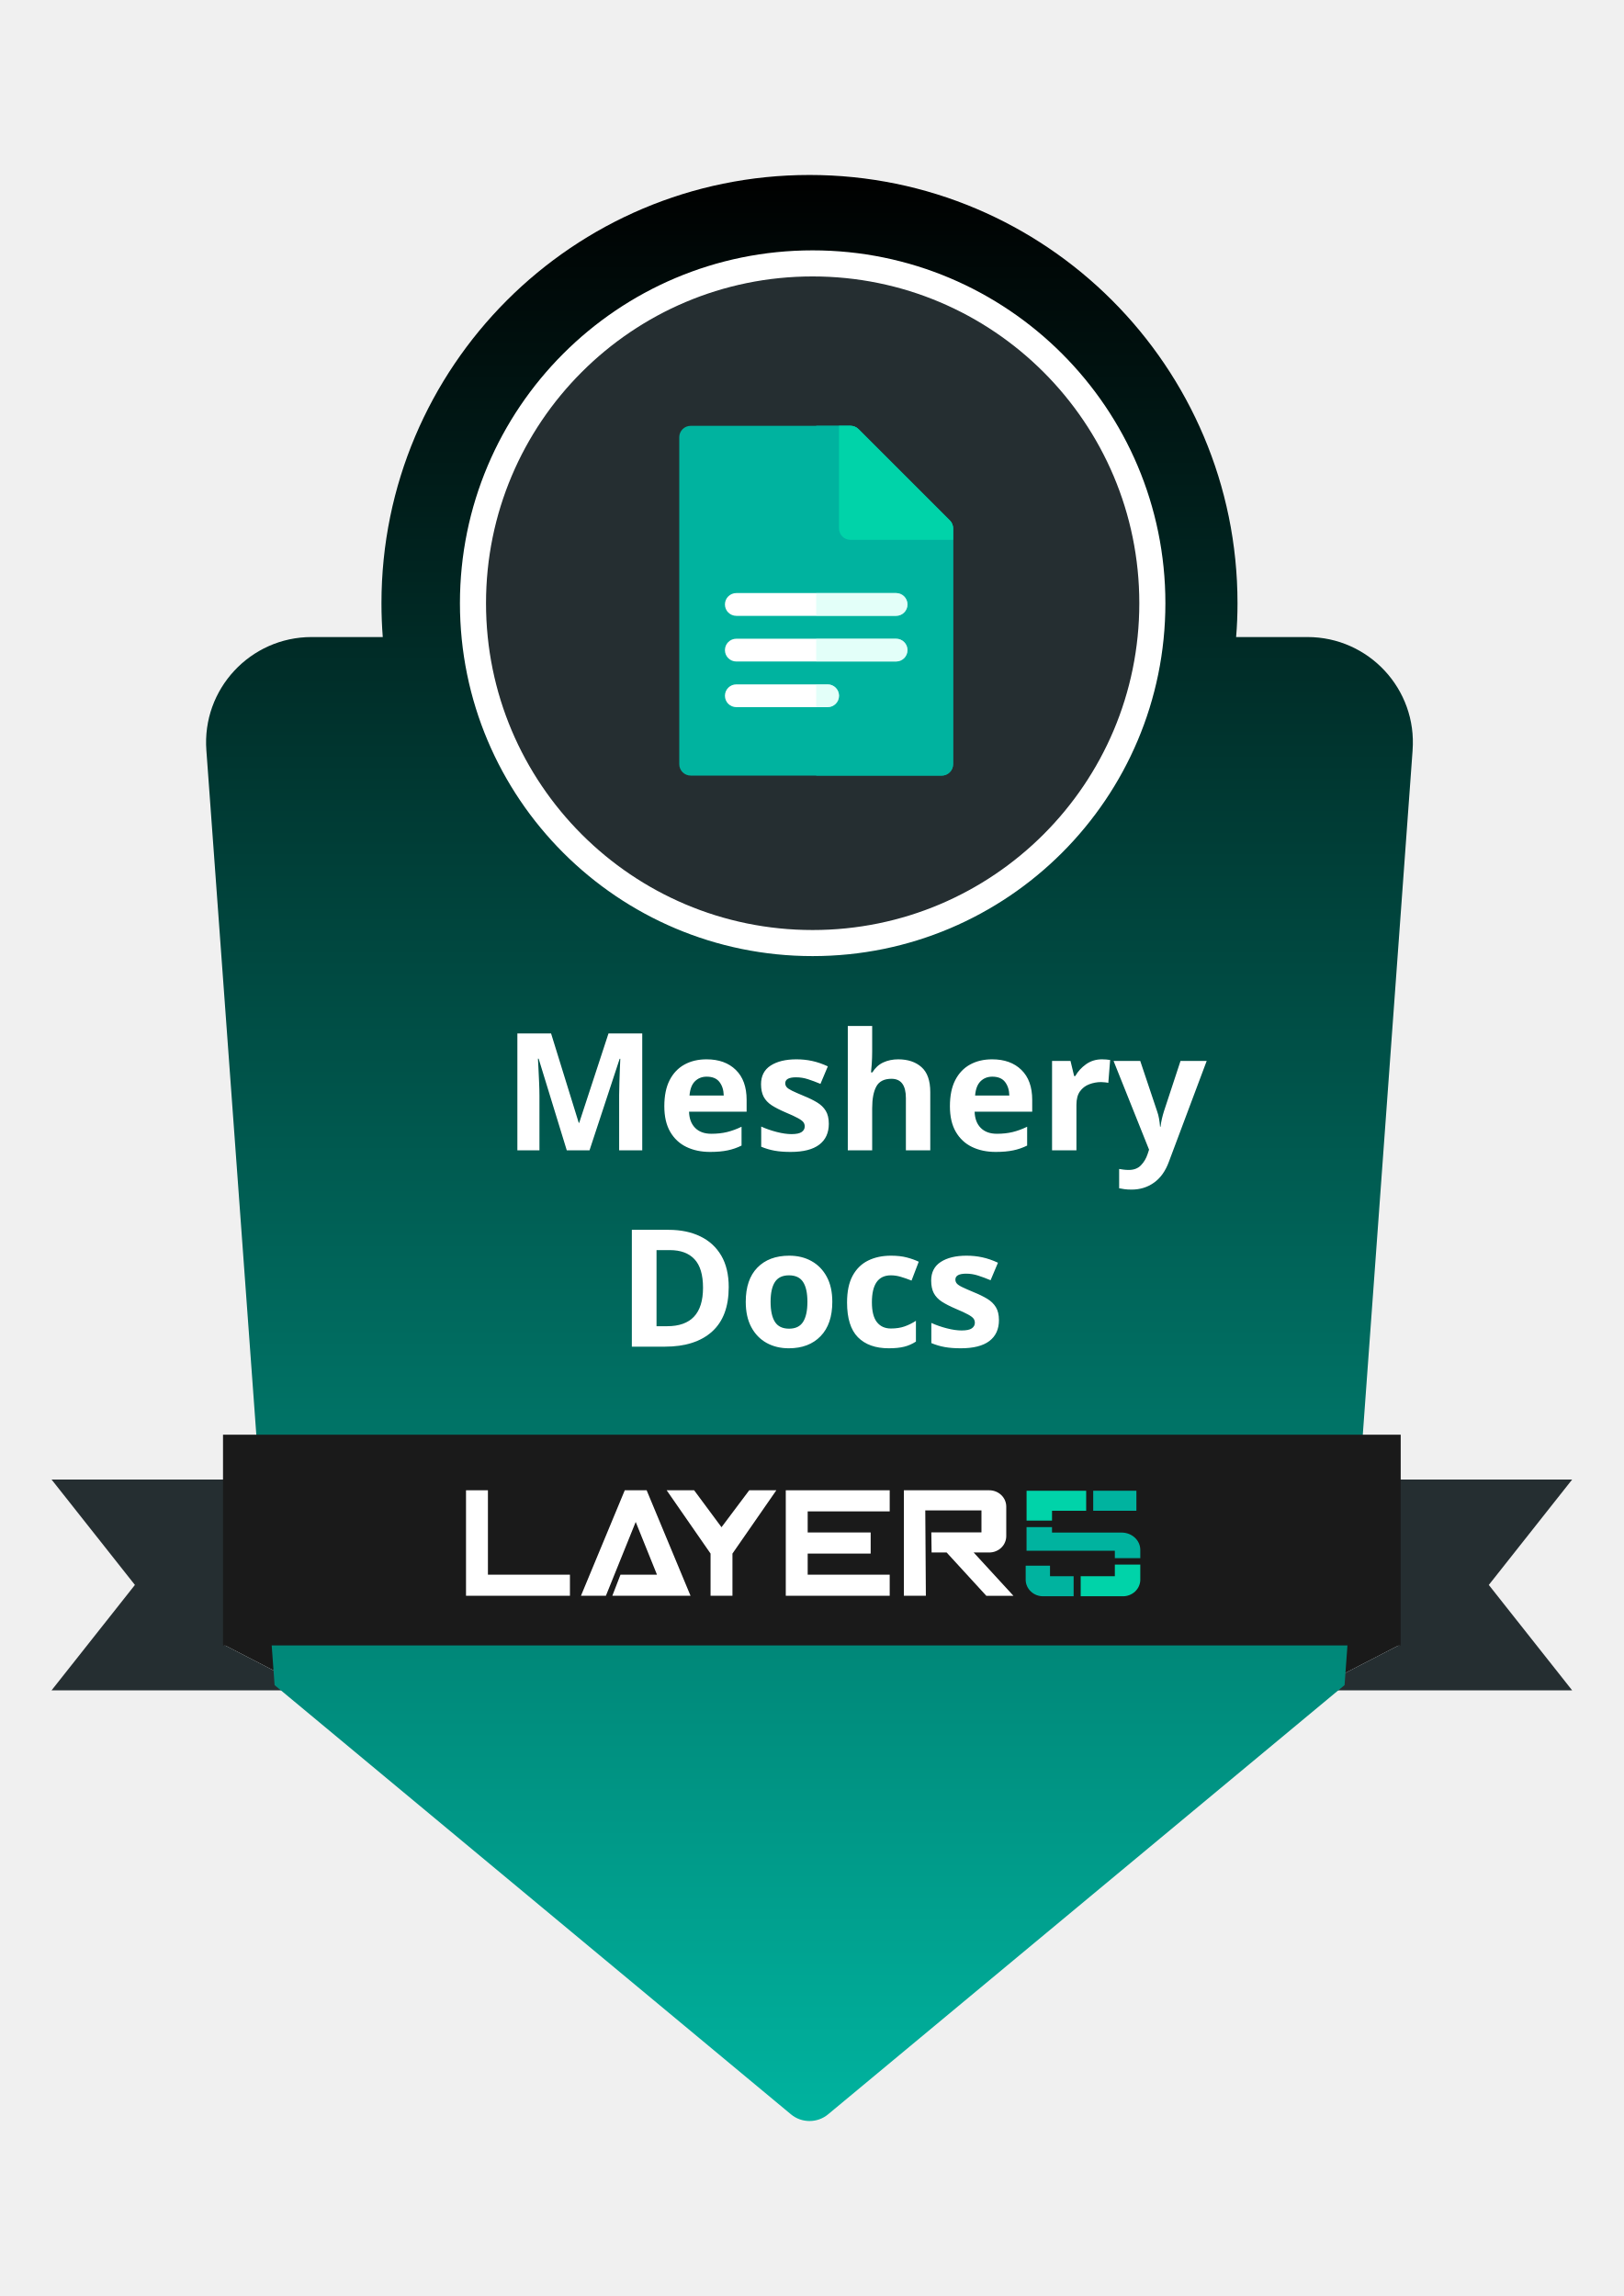
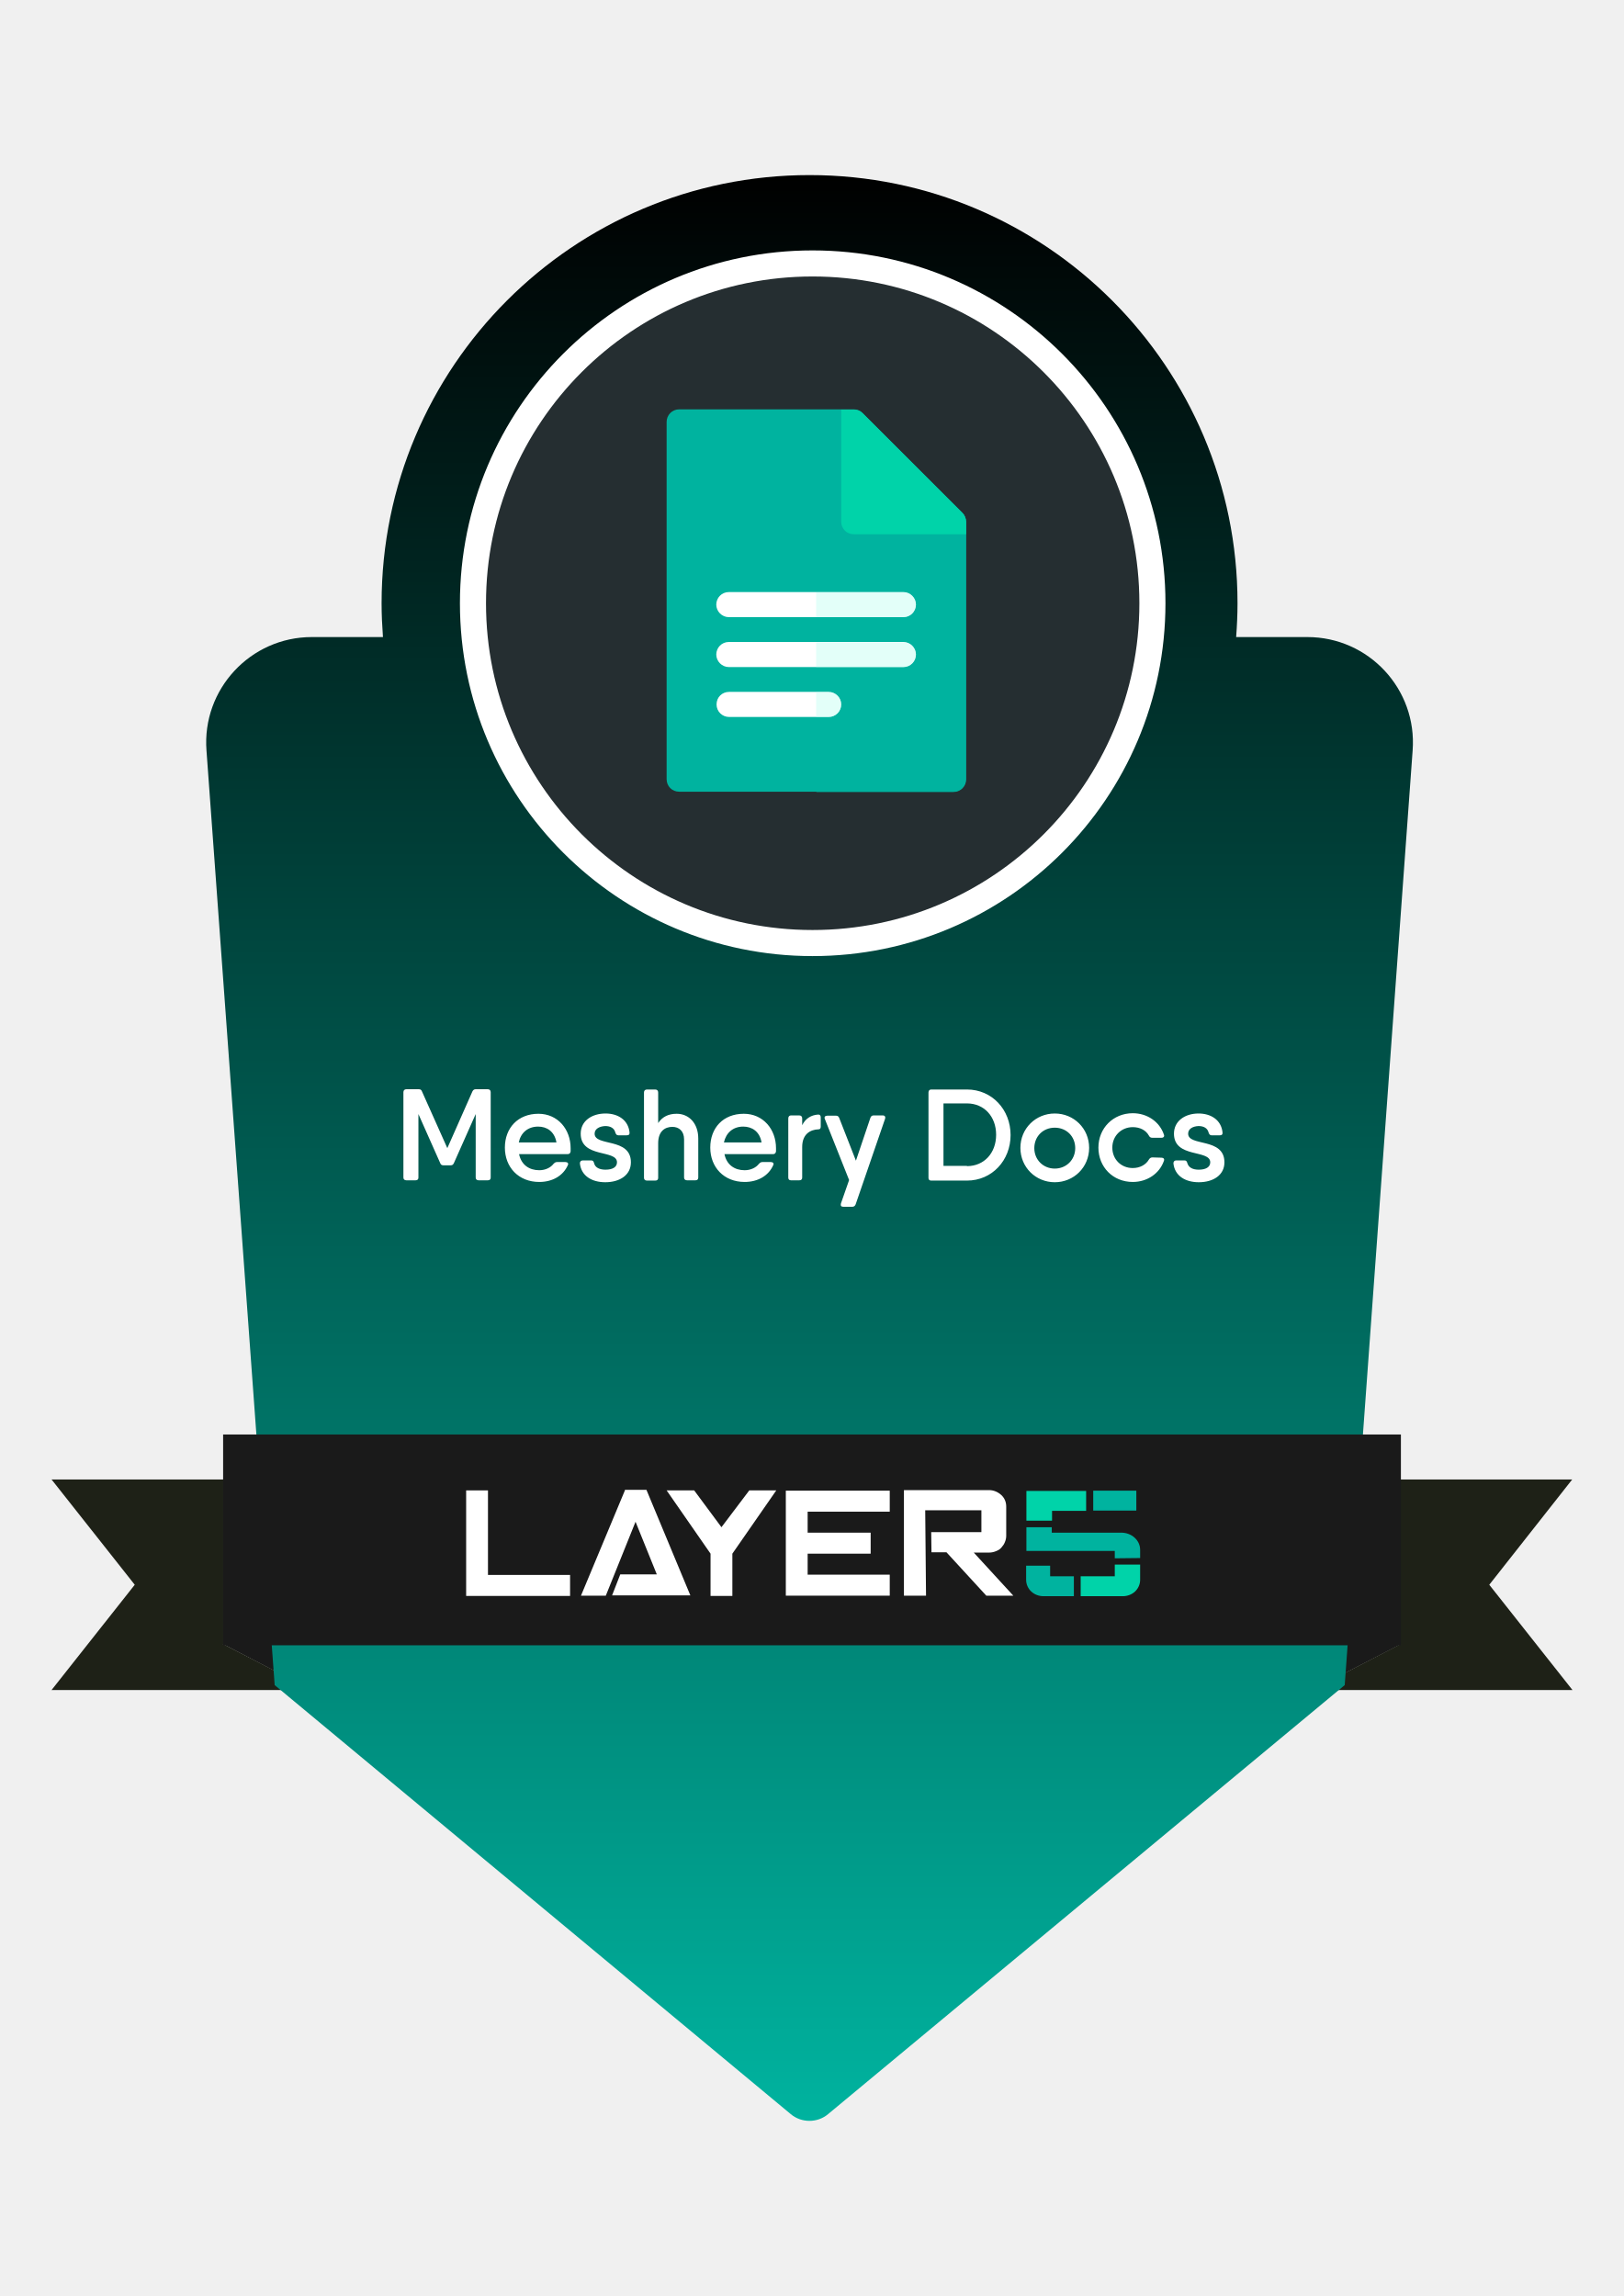
- <svg xmlns="http://www.w3.org/2000/svg" id="Layer_1" data-name="Layer 1" viewBox="0 0 595.28 841.89">
-   <defs>
-     <style>
-       .cls-1 {
-         fill: #00b39f;
-       }
- 
-       .cls-2, .cls-3 {
-         fill: #fff;
-       }
- 
-       .cls-4, .cls-5 {
-         fill: #252e31;
-       }
- 
-       .cls-6 {
-         fill: #00d3a9;
-       }
- 
-       .cls-7 {
-         fill: #c8fff4;
-         isolation: isolate;
-         opacity: .5;
-       }
- 
-       .cls-8 {
-         clip-path: url(#clippath);
-       }
- 
-       .cls-9 {
-         fill: #a20e30;
-       }
- 
-       .cls-10 {
-         fill: none;
-       }
- 
-       .cls-11 {
-         letter-spacing: 0em;
-       }
- 
-       .cls-5 {
-         stroke: #fff;
-         stroke-width: 9.56px;
-       }
- 
-       .cls-12 {
-         fill: #1a1a1a;
-       }
- 
-       .cls-13 {
-         fill: url(#linear-gradient);
-       }
- 
-       .cls-3 {
-         font-family: QanelasSoft-SemiBold, 'Qanelas Soft';
-         font-size: 60px;
-         font-weight: 600;
-       }
-     </style>
-     <clipPath id="clippath">
-       <rect class="cls-10" x="18.91" y="64.17" width="557.46" height="713.56" />
+ <svg xmlns="http://www.w3.org/2000/svg" xmlns:xlink="http://www.w3.org/1999/xlink" version="1.1" id="Layer_1" x="0px" y="0px" viewBox="0 0 595.3 841.9" style="enable-background:new 0 0 595.3 841.9;" xml:space="preserve">
+   <style type="text/css">
+ 	.st0{clip-path:url(#SVGID_00000074409149122699821150000006423180550789942964_);}
+ 	.st1{fill:#1A1A1A;}
+ 	.st2{fill:#1E2117;}
+ 	.st3{fill:url(#SVGID_00000167373227159921573020000002609890581173730432_);}
+ 	.st4{fill:#252E31;stroke:#FFFFFF;stroke-width:9.56;}
+ 	.st5{fill:#00B39F;}
+ 	.st6{fill:#00D3A9;}
+ 	.st7{fill:#FFFFFF;}
+ 	.st8{opacity:0.5;fill:#C8FFF4;enable-background:new    ;}
+ 	.st9{fill:#A20E30;}
+ </style>
+   <g>
+     <defs>
+       <rect id="SVGID_1_" x="18.9" y="64.2" width="557.5" height="713.6" />
+     </defs>
+     <clipPath id="SVGID_00000116948113417944934110000001867229412677309068_">
+       <use xlink:href="#SVGID_1_" style="overflow:visible;" />
    </clipPath>
-     <linearGradient id="linear-gradient" x1="296.78" y1="779.83" x2="296.78" y2="66.28" gradientTransform="translate(0 844) scale(1 -1)" gradientUnits="userSpaceOnUse">
-       <stop offset="0" stop-color="#000" />
-       <stop offset="1" stop-color="#00b39f" />
-     </linearGradient>
-   </defs>
-   <g id="Meshery_Docs" data-name="Meshery Docs">
-     <g class="cls-8">
+     <g style="clip-path:url(#SVGID_00000116948113417944934110000001867229412677309068_);">
      <g>
-         <path class="cls-12" d="m480.87,602.94v16.86l32.65-16.86h-32.65Z" />
-         <path class="cls-12" d="m114.41,619.8v-16.86h-32.65l32.65,16.86Z" />
-         <path class="cls-4" d="m576.37,542.52H18.91l30.55,38.64-30.55,38.64h95.5l-32.65-16.86h32.65v-19.01h366.46v19.01h32.65l-32.65,16.86h95.5l-30.55-38.64,30.55-38.64Z" />
-         <path class="cls-13" d="m517.88,275.16l-24.94,342.73-189.32,157.36c-3.92,3.3-9.75,3.3-13.67,0l-189.28-157.36-25.01-342.73c-1.69-22.44,16.09-41.57,38.58-41.57h26.09c-.32-4.09-.48-8.22-.48-12.4,0-86.74,70.27-157.03,156.92-157.03s156.92,70.29,156.92,157.03c0,4.17-.16,8.31-.51,12.4h26.15c22.49,0,40.26,19.13,38.54,41.57Z" />
-         <path class="cls-5" d="m297.92,345.8c68.77,0,124.55-55.79,124.55-124.61s-55.78-124.61-124.55-124.61-124.52,55.79-124.52,124.61,55.75,124.61,124.52,124.61Z" />
+         <path class="st1" d="M480.9,602.9v16.9l32.7-16.9H480.9L480.9,602.9z" />
+         <path class="st1" d="M114.4,619.8v-16.9H81.8L114.4,619.8z" />
+         <path class="st2" d="M576.4,542.5H18.9l30.5,38.6l-30.5,38.6h95.5l-32.7-16.9h32.7v-19h366.5v19h32.7l-32.6,16.9h95.5l-30.5-38.6     L576.4,542.5z" />
+         <linearGradient id="SVGID_00000111892430103506641790000002482237430596716168_" gradientUnits="userSpaceOnUse" x1="296.767" y1="-11.84" x2="296.767" y2="701.725" gradientTransform="matrix(1 0 0 1 0 76)">
+           <stop offset="0" style="stop-color:#000000" />
+           <stop offset="1" style="stop-color:#00B39F" />
+         </linearGradient>
+         <path style="fill:url(#SVGID_00000111892430103506641790000002482237430596716168_);" d="M517.9,275.2l-24.9,342.7L303.6,775.2     c-3.9,3.3-9.8,3.3-13.7,0L100.7,617.9l-25-342.7c-1.7-22.4,16.1-41.6,38.6-41.6h26.1c-0.3-4.1-0.5-8.2-0.5-12.4     c0-86.7,70.3-157,156.9-157s156.9,70.3,156.9,157c0,4.2-0.2,8.3-0.5,12.4h26.1C501.8,233.6,519.6,252.7,517.9,275.2L517.9,275.2z     " />
+         <path class="st4" d="M297.9,345.8c68.8,0,124.6-55.8,124.6-124.6S366.7,96.6,297.9,96.6s-124.5,55.8-124.5,124.6     S229.2,345.8,297.9,345.8L297.9,345.8z" />
        <g>
-           <path class="cls-1" d="m345.23,284.39h-92c-2.33,0-4.2-1.87-4.2-4.18v-119.89c0-2.31,1.87-4.18,4.2-4.18h58.53c1.11,0,2.19.44,2.97,1.23l33.46,33.46c.79.78,1.22,1.85,1.22,2.96v86.44c0,2.31-1.89,4.18-4.2,4.18Z" />
-           <path class="cls-1" d="m314.74,157.35c-.79-.78-1.87-1.23-2.97-1.23h-12.53v128.26h46c2.3,0,4.2-1.87,4.2-4.18v-86.44c0-1.11-.44-2.17-1.22-2.96l-33.46-33.46Z" />
-           <path class="cls-6" d="m348.2,190.81l-33.46-33.46c-.79-.78-1.87-1.23-2.97-1.23h-4.17v37.64c0,2.31,1.87,4.18,4.17,4.18h37.66v-4.18c0-1.11-.44-2.17-1.22-2.96Z" />
-           <path class="cls-2" d="m303.4,259.3h-33.43c-2.33,0-4.2-1.87-4.2-4.18s1.87-4.18,4.2-4.18h33.43c2.33,0,4.2,1.87,4.2,4.18s-1.87,4.18-4.2,4.18Z" />
-           <path class="cls-2" d="m328.5,242.56h-58.53c-2.33,0-4.2-1.87-4.2-4.18s1.87-4.18,4.2-4.18h58.53c2.33,0,4.2,1.87,4.2,4.18s-1.87,4.18-4.2,4.18Z" />
-           <path class="cls-2" d="m328.5,225.82h-58.53c-2.33,0-4.2-1.87-4.2-4.18s1.87-4.18,4.2-4.18h58.53c2.33,0,4.2,1.87,4.2,4.18s-1.87,4.18-4.2,4.18Z" />
-           <path class="cls-7" d="m303.4,250.93h-4.17v8.36h4.17c2.33,0,4.2-1.87,4.2-4.18s-1.87-4.18-4.2-4.18Z" />
-           <path class="cls-7" d="m328.5,234.19h-29.27v8.36h29.27c2.33,0,4.2-1.87,4.2-4.18s-1.87-4.18-4.2-4.18Z" />
-           <path class="cls-7" d="m328.5,217.46h-29.27v8.36h29.27c2.33,0,4.2-1.87,4.2-4.18s-1.87-4.18-4.2-4.18Z" />
+           <path class="st5" d="M349.5,290.3H249c-2.6,0-4.6-2-4.6-4.6v-131c0-2.5,2-4.6,4.6-4.6h64c1.2,0,2.4,0.5,3.2,1.3l36.6,36.6      c0.9,0.9,1.3,2,1.3,3.2v94.5C354.1,288.3,352,290.3,349.5,290.3L349.5,290.3z" />
+           <path class="st5" d="M316.2,151.5c-0.9-0.9-2-1.3-3.2-1.3h-13.7v140.2h50.3c2.5,0,4.6-2,4.6-4.6v-94.5c0-1.2-0.5-2.4-1.3-3.2      L316.2,151.5L316.2,151.5z" />
+           <path class="st6" d="M352.8,188.1l-36.6-36.6c-0.9-0.9-2-1.3-3.2-1.3h-4.6v41.1c0,2.5,2,4.6,4.6,4.6h41.2v-4.6      C354.1,190.1,353.6,188.9,352.8,188.1L352.8,188.1z" />
+           <path class="st7" d="M303.8,262.9h-36.5c-2.5,0-4.6-2-4.6-4.6s2-4.6,4.6-4.6h36.5c2.5,0,4.6,2.1,4.6,4.6      C308.4,260.9,306.3,262.9,303.8,262.9z" />
+           <path class="st7" d="M331.2,244.6h-64c-2.5,0-4.6-2.1-4.6-4.6s2-4.6,4.6-4.6h64c2.5,0,4.6,2.1,4.6,4.6S333.8,244.6,331.2,244.6z      " />
+           <path class="st7" d="M331.2,226.3h-64c-2.5,0-4.6-2.1-4.6-4.6s2-4.6,4.6-4.6h64c2.5,0,4.6,2.1,4.6,4.6S333.8,226.3,331.2,226.3z      " />
+           <path class="st8" d="M303.8,253.8h-4.6v9.1h4.6c2.5,0,4.6-2,4.6-4.6S306.3,253.8,303.8,253.8z" />
+           <path class="st8" d="M331.2,235.5h-32v9.1h32c2.5,0,4.6-2.1,4.6-4.6S333.8,235.5,331.2,235.5L331.2,235.5z" />
+           <path class="st8" d="M331.2,217.2h-32v9.1h32c2.5,0,4.6-2.1,4.6-4.6S333.8,217.2,331.2,217.2L331.2,217.2z" />
        </g>
-         <path class="cls-9" d="m114.41,583.9v19.01h366.46v-19.01H114.41Z" />
-         <path class="cls-12" d="m513.52,603.34H81.76v-77.27h431.76v77.27Z" />
-         <path class="cls-2" d="m178.88,546.45h-8.03v38.68h38.1v-7.73h-30.07v-30.95Z" />
-         <path class="cls-2" d="m229.05,546.45l-16.06,38.68h9.14l10.93-27.07,7.8,19.34h-13.38l-2.99,7.73h28.67l-16.09-38.68h-8.03Z" />
-         <path class="cls-2" d="m264.51,559.99l-10.03-13.54h-10.07l16.09,23.21v15.47h8.03v-15.47l16.09-23.21h-9.94l-10.16,13.54Z" />
-         <path class="cls-2" d="m288.08,552.54v32.59h38.1v-7.73h-30.07v-7.74h23.09v-7.74h-23.09v-7.73h30.07v-7.74h-38.1v6.09Z" />
-         <path class="cls-2" d="m339.21,553.83h20.61v8.05h-18.38l.1,7.38h5.51l14.56,15.89h9.94l-14.59-15.89h5.7c.83,0,1.66-.15,2.39-.46.76-.3,1.47-.74,2.04-1.3.57-.56,1.05-1.22,1.34-1.95.32-.73.48-1.51.48-2.3v-10.79c0-1.59-.64-3.12-1.82-4.25-1.18-1.13-2.77-1.76-4.43-1.76h-31.28v38.68h8.06l-.22-31.3Z" />
-         <path class="cls-1" d="m416.62,546.62h-15.83v7.34h15.83v-7.34Z" />
-         <path class="cls-1" d="m418.05,571.34v-3.04c0-3.5-3.06-6.34-6.85-6.34h-25.52v-2h-9.33v8.66h32.37v2.71h9.33Z" />
-         <path class="cls-6" d="m385.69,557.57v-3.6h12.52v-7.34h-21.85v10.94h9.33Z" />
-         <path class="cls-6" d="m408.72,573.7v4.27h-12.52v7.34h15.42c1.66.03,3.28-.59,4.49-1.71,1.21-1.12,1.91-2.65,1.94-4.27v-5.63h-9.33Z" />
-         <path class="cls-1" d="m384.95,574.1v3.87h8.66v7.34h-11.15c-1.66.03-3.28-.59-4.49-1.71-1.21-1.12-1.91-2.66-1.94-4.27v-5.23h8.92Z" />
-         <text class="cls-3" transform="translate(184.27 421.79)">
-           <tspan x="0" y="0">Meshery</tspan>
-           <tspan class="cls-11" x="41.97" y="72">D</tspan>
-           <tspan x="86.43" y="72">ocs</tspan>
-         </text>
+         <path class="st9" d="M114.4,583.9v19h366.5v-19H114.4z" />
+         <path class="st1" d="M513.5,603.3H81.8v-77.3h431.8V603.3z" />
+         <path class="st7" d="M178.9,546.5h-8v38.7H209v-7.7h-30.1V546.5z" />
+         <path class="st7" d="M229.1,546.5L213,585.1h9.1l10.9-27.1l7.8,19.3h-13.4l-3,7.7h28.7l-16.1-38.7H229.1L229.1,546.5z" />
+         <path class="st7" d="M264.5,560l-10-13.5h-10.1l16.1,23.2v15.5h8v-15.5l16.1-23.2h-9.9L264.5,560L264.5,560z" />
+         <path class="st7" d="M288.1,552.5v32.6h38.1v-7.7h-30.1v-7.7h23.1v-7.7h-23.1v-7.7h30.1v-7.7h-38.1V552.5L288.1,552.5z" />
+         <path class="st7" d="M339.2,553.8h20.6v8h-18.4l0.1,7.4h5.5l14.6,15.9h9.9L357,569.3h5.7c0.8,0,1.7-0.2,2.4-0.5     c0.8-0.3,1.5-0.7,2-1.3s1-1.2,1.3-2c0.3-0.7,0.5-1.5,0.5-2.3v-10.8c0-1.6-0.6-3.1-1.8-4.2s-2.8-1.8-4.4-1.8h-31.3v38.7h8.1     L339.2,553.8L339.2,553.8z" />
+         <path class="st5" d="M416.6,546.6h-15.8v7.3h15.8V546.6z" />
+         <path class="st5" d="M418,571.3v-3c0-3.5-3.1-6.3-6.9-6.3h-25.5v-2h-9.3v8.7h32.4v2.7L418,571.3L418,571.3z" />
+         <path class="st6" d="M385.7,557.6V554h12.5v-7.3h-21.9v10.9H385.7L385.7,557.6z" />
+         <path class="st6" d="M408.7,573.7v4.3h-12.5v7.3h15.4c1.7,0,3.3-0.6,4.5-1.7s1.9-2.7,1.9-4.3v-5.6H408.7L408.7,573.7z" />
+         <path class="st5" d="M385,574.1v3.9h8.7v7.3h-11.1c-1.7,0-3.3-0.6-4.5-1.7s-1.9-2.7-1.9-4.3v-5.2H385L385,574.1z" />
+         <path class="st7" d="M178.8,399.4c0.7,0,1.1,0.4,1.1,1.1v31.3c0,0.7-0.4,1-1.1,1h-3.3c-0.7,0-1.1-0.4-1.1-1v-23.3l-8,18     c-0.3,0.6-0.6,0.8-1.2,0.8h-2.6c-0.6,0-1-0.2-1.2-0.8l-8-18v23.3c0,0.7-0.4,1-1.1,1h-3.3c-0.7,0-1.1-0.4-1.1-1v-31.3     c0-0.7,0.4-1.1,1.1-1.1h4.5c0.6,0,1,0.2,1.2,0.8l9.3,20.8l9.2-20.8c0.3-0.6,0.7-0.8,1.2-0.8H178.8L178.8,399.4z M197.4,408.4     c7.1,0,11.8,5.7,11.8,12.6c0,0.4,0,0.8,0,1.2c-0.1,0.7-0.5,1-1.1,1h-17.8c0.8,3.9,3.7,5.9,7.4,5.9c2.3,0,4.2-1,5.2-2.3     c0.4-0.4,0.7-0.7,1.3-0.7h3.1c0.8,0,1.2,0.5,0.9,1.1c-1.7,3.9-5.6,6.2-10.5,6.2c-7.6,0-12.6-5.4-12.6-12.6     S189.9,408.4,197.4,408.4L197.4,408.4z M190.2,418.9H204c-0.7-4.1-3.6-5.8-6.7-5.8C193.5,413.1,190.9,415.4,190.2,418.9z      M218,415.7c0,4.8,13.3,1.3,13.3,10.5c0,4.7-4.1,7.3-9.4,7.3c-4.9,0-8.8-2.3-9.3-6.9c0-0.7,0.4-1.1,1.1-1.1h3     c0.7,0,0.9,0.3,1.1,1c0.4,1.7,2.1,2.4,4.2,2.4c2.5,0,4.2-0.9,4.2-2.7c0-4.8-13.3-1.4-13.3-10.5c0-4.7,4.1-7.4,9.1-7.4     c4.5,0,8.3,2.3,8.8,6.9c0.1,0.8-0.3,1.1-1.1,1.1h-3c-0.6,0-0.9-0.4-1.1-1c-0.4-1.7-1.9-2.4-3.7-2.4     C219.8,413,218,413.9,218,415.7L218,415.7z M248.1,408.4c4.4,0,7.9,3.4,7.9,9.1v14.3c0,0.7-0.4,1-1.1,1h-3c-0.7,0-1.1-0.4-1.1-1     v-14c0-3.1-1.9-4.6-4.3-4.6c-2.7,0-5.2,1.6-5.2,6v12.7c0,0.7-0.4,1-1.1,1h-3c-0.7,0-1.1-0.4-1.1-1v-31.3c0-0.7,0.4-1.1,1.1-1.1h3     c0.7,0,1.1,0.4,1.1,1.1v11.2C242.9,409.4,245.2,408.4,248.1,408.4L248.1,408.4z M272.7,408.4c7.1,0,11.8,5.7,11.8,12.6     c0,0.4,0,0.8,0,1.2c-0.1,0.7-0.5,1-1.1,1h-17.8c0.8,3.9,3.7,5.9,7.4,5.9c2.3,0,4.2-1,5.2-2.3c0.4-0.4,0.7-0.7,1.3-0.7h3.1     c0.8,0,1.2,0.5,0.9,1.1c-1.7,3.9-5.6,6.2-10.5,6.2c-7.6,0-12.6-5.4-12.6-12.6S265.1,408.4,272.7,408.4L272.7,408.4z M265.4,418.9     h13.8c-0.7-4.1-3.6-5.8-6.7-5.8C268.7,413.1,266.2,415.4,265.4,418.9L265.4,418.9z M299.8,408.7c0.7-0.1,1.1,0.3,1.1,1v3.4     c0,0.7-0.3,1-0.8,1c-3.1,0.1-6,1.8-6,6.5v11.2c0,0.7-0.4,1-1.1,1h-3c-0.7,0-1-0.4-1-1v-21.7c0-0.7,0.4-1.1,1-1.1h3     c0.7,0,1.1,0.4,1.1,1.1v2.5C295.3,410.1,297.4,408.9,299.8,408.7L299.8,408.7z M319.1,409.9c0.2-0.6,0.6-0.9,1.2-0.9h3.3     c0.8,0,1.1,0.5,0.9,1.2l-10.8,31.4c-0.2,0.6-0.7,0.9-1.2,0.9h-3.3c-0.8,0-1.1-0.4-0.9-1.2l3-8.6l-8.9-22.4     c-0.3-0.7,0.1-1.2,0.9-1.2h3.2c0.6,0,1,0.3,1.2,0.9l6.1,15.6L319.1,409.9z M354.5,399.5c9.2,0,16,7.4,16,16.7s-6.8,16.7-16,16.7     h-13.1c-0.7,0-1-0.4-1-1v-31.3c0-0.7,0.4-1.1,1-1.1L354.5,399.5L354.5,399.5z M354.5,427.6c6.3,0,10.7-4.8,10.7-11.5     s-4.4-11.5-10.7-11.5h-8.6v22.9H354.5z M386.7,433.5c-7,0-12.6-5.5-12.6-12.6s5.6-12.6,12.6-12.6s12.6,5.5,12.6,12.6     S393.7,433.5,386.7,433.5z M386.7,428.5c4.2,0,7.5-3.2,7.5-7.5s-3.2-7.5-7.5-7.5s-7.5,3.2-7.5,7.5S382.5,428.5,386.7,428.5z      M425.8,424.5c0.8,0,1.2,0.5,0.9,1.2c-1.6,4.6-6.1,7.7-11.4,7.7c-7.3,0-12.6-5.5-12.6-12.6s5.4-12.6,12.6-12.6     c5.3,0,9.8,3.1,11.4,7.8c0.3,0.7-0.1,1.2-0.9,1.2h-3.3c-0.6,0-1-0.2-1.3-0.8c-1.1-2-3.3-3.1-5.9-3.1c-4.2,0-7.5,3.2-7.5,7.5     s3.2,7.5,7.5,7.5c2.6,0,4.8-1.2,5.9-3.1c0.3-0.5,0.7-0.8,1.3-0.8L425.8,424.5L425.8,424.5z M435.6,415.7     c0,4.8,13.3,1.3,13.3,10.5c0,4.7-4.1,7.3-9.4,7.3c-4.9,0-8.8-2.3-9.3-6.9c0-0.7,0.4-1.1,1-1.1h3c0.7,0,0.9,0.3,1.1,1     c0.5,1.7,2.1,2.4,4.2,2.4c2.5,0,4.2-0.9,4.2-2.7c0-4.8-13.3-1.4-13.3-10.5c0-4.7,4.1-7.4,9-7.4c4.5,0,8.3,2.3,8.8,6.9     c0.1,0.8-0.3,1.1-1,1.1h-3c-0.6,0-0.9-0.4-1.1-1c-0.4-1.7-1.9-2.4-3.7-2.4C437.3,413,435.6,413.9,435.6,415.7z" />
      </g>
    </g>
  </g>
</svg>
